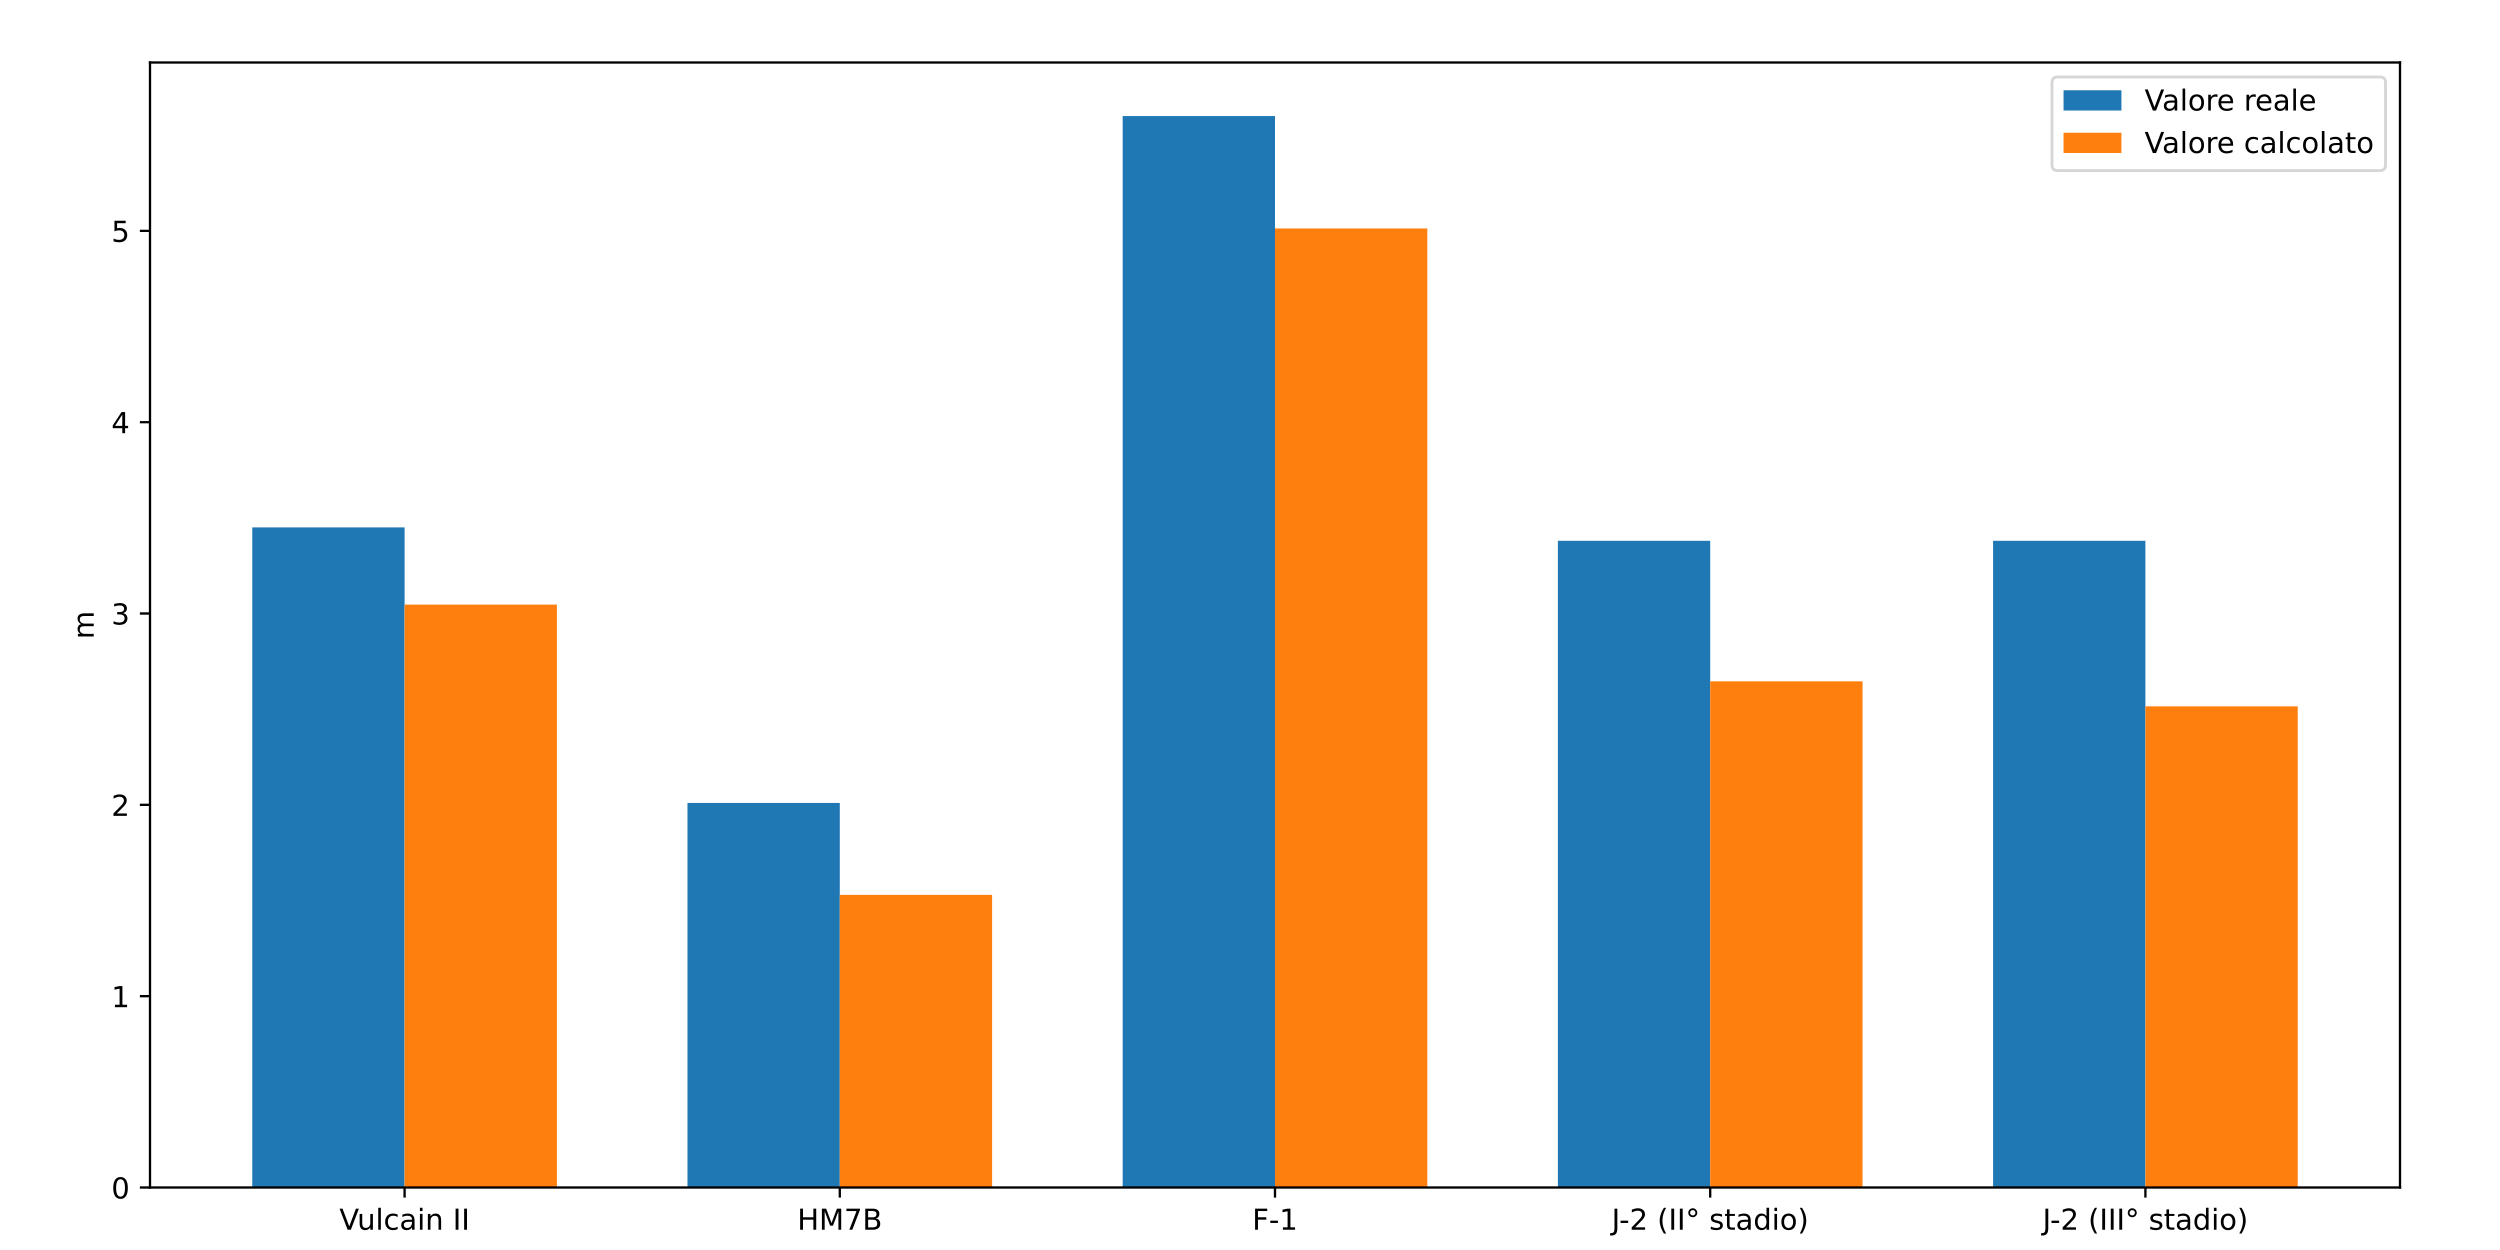
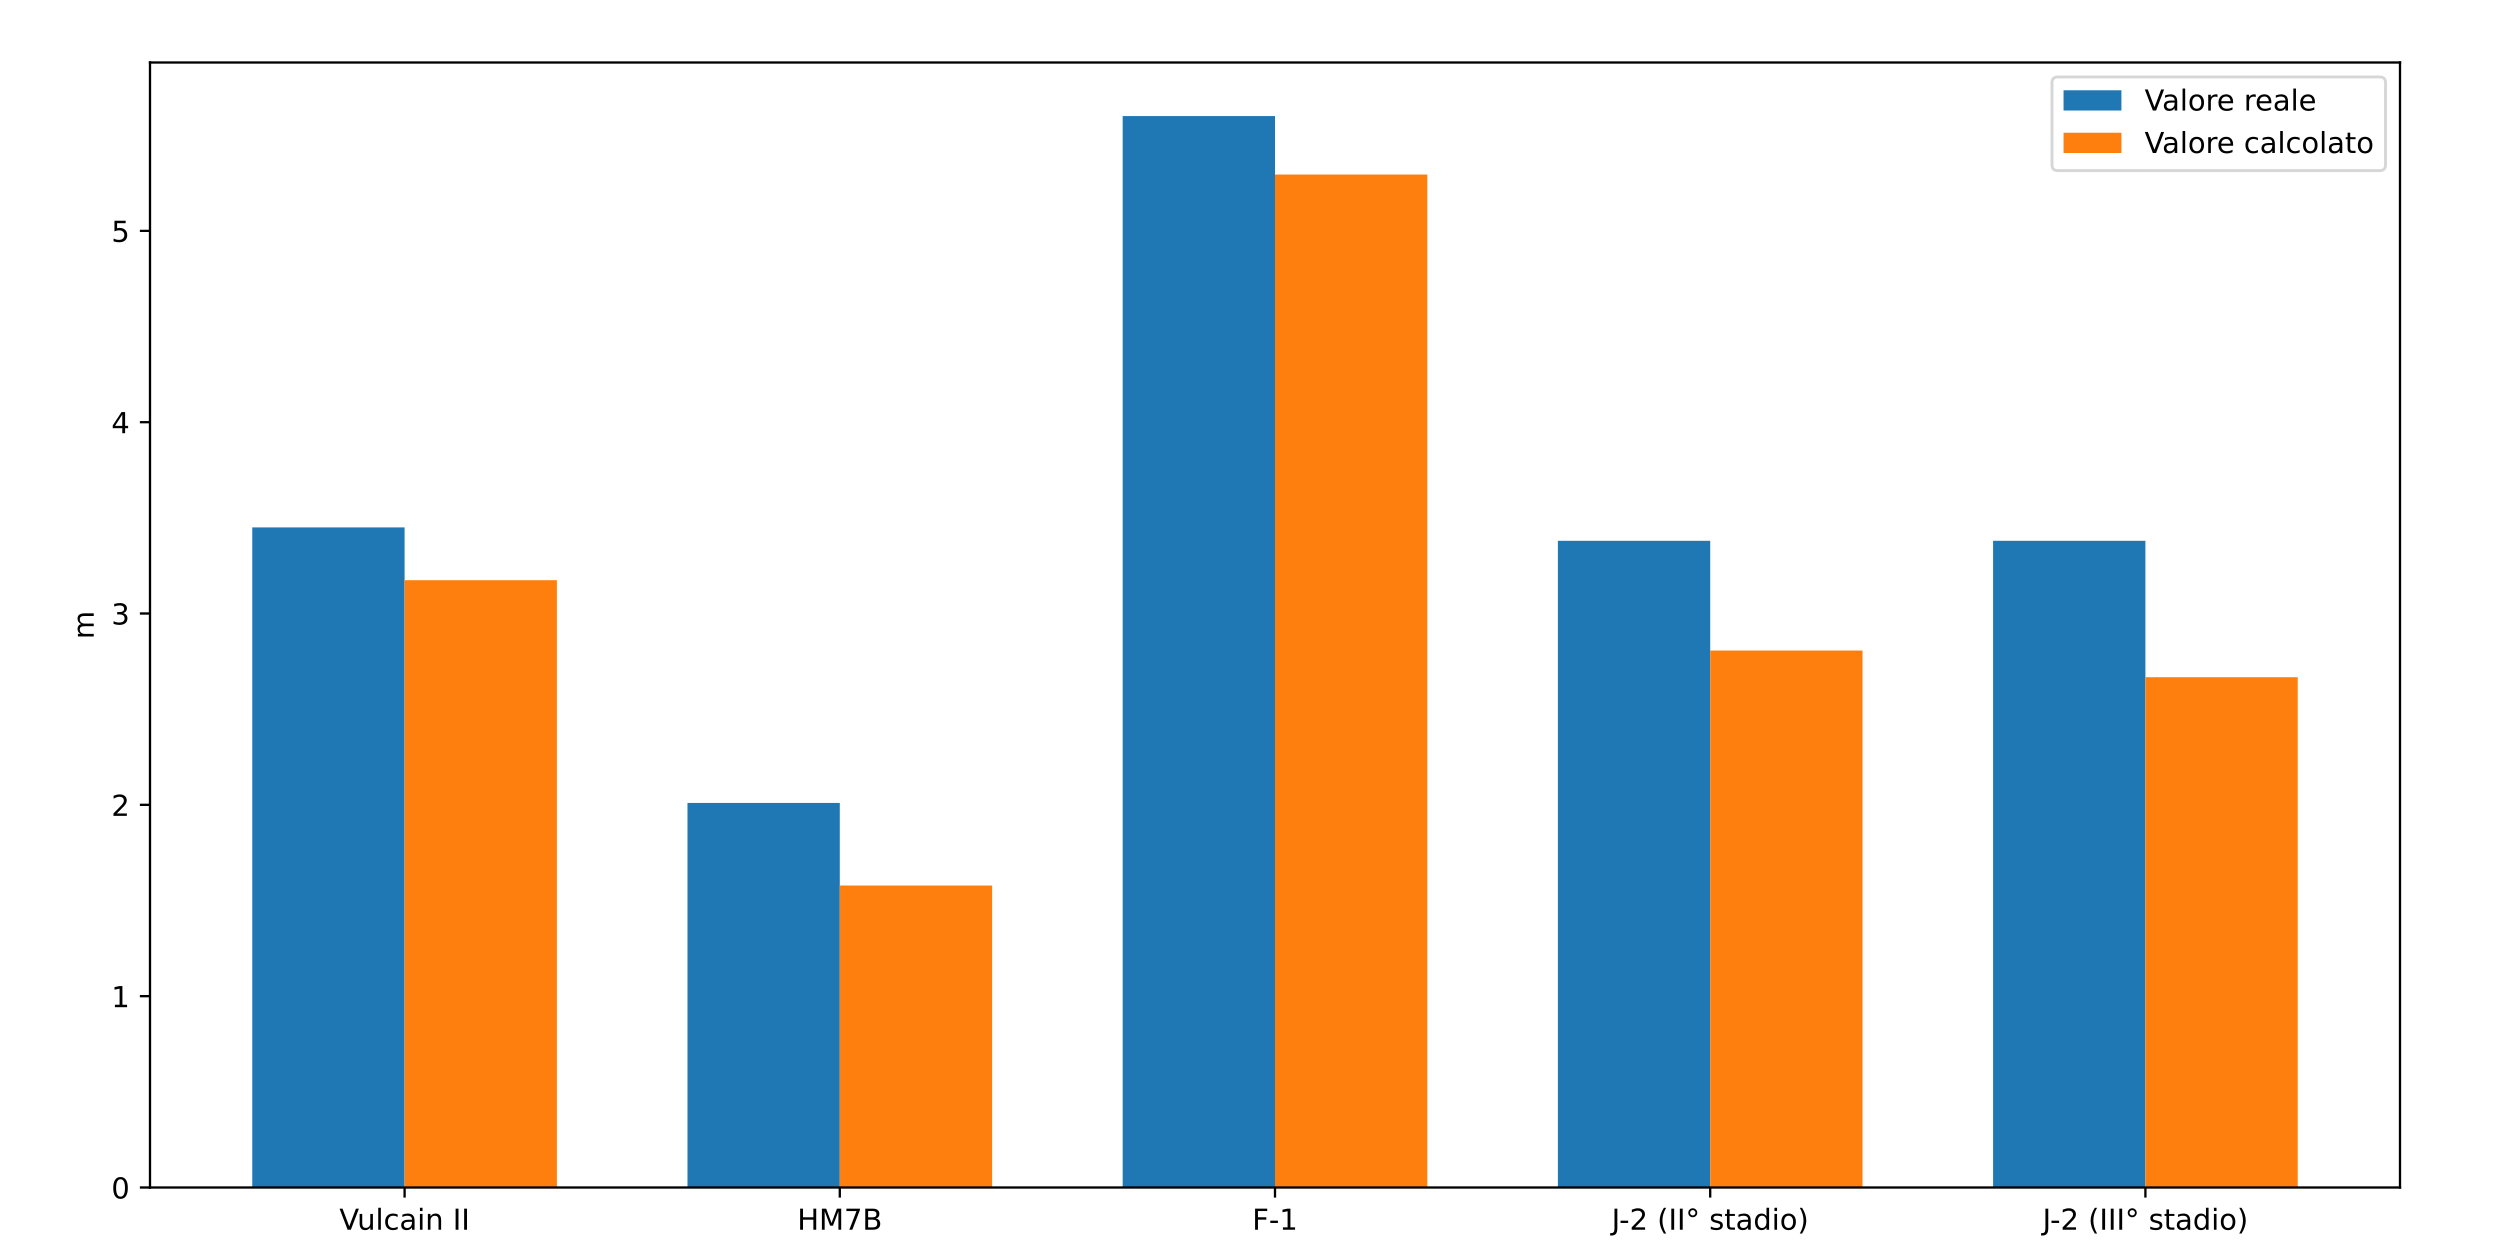
<svg xmlns="http://www.w3.org/2000/svg" xmlns:xlink="http://www.w3.org/1999/xlink" height="432pt" version="1.1" viewBox="0 0 864 432" width="864pt">
  <defs>
    <style type="text/css">
*{stroke-linecap:butt;stroke-linejoin:round;}
  </style>
  </defs>
  <g id="figure_1">
    <g id="patch_1">
      <path d="M 0 432  L 864 432  L 864 0  L 0 0  z " style="fill:#ffffff;" />
    </g>
    <g id="axes_1">
      <g id="patch_2">
        <path d="M 51.84 410.4  L 829.44 410.4  L 829.44 21.6  L 51.84 21.6  z " style="fill:#ffffff;" />
      </g>
      <g id="patch_3">
-         <path clip-path="url(#p66a4deed39)" d="M 87.185 410.4  L 139.828 410.4  L 139.828 182.278  L 87.185 182.278  z " style="fill:#1f77b4;" />
+         <path clip-path="url(#pe2dc3898aa)" d="M 87.185 410.4  L 139.828 410.4  L 139.828 182.278  L 87.185 182.278  z " style="fill:#1f77b4;" />
      </g>
      <g id="patch_4">
-         <path clip-path="url(#p66a4deed39)" d="M 237.592 410.4  L 290.234 410.4  L 290.234 277.494  L 237.592 277.494  z " style="fill:#1f77b4;" />
+         <path clip-path="url(#pe2dc3898aa)" d="M 237.592 410.4  L 290.234 410.4  L 290.234 277.494  L 237.592 277.494  z " style="fill:#1f77b4;" />
      </g>
      <g id="patch_5">
-         <path clip-path="url(#p66a4deed39)" d="M 387.998 410.4  L 440.64 410.4  L 440.64 40.114  L 387.998 40.114  z " style="fill:#1f77b4;" />
+         <path clip-path="url(#pe2dc3898aa)" d="M 387.998 410.4  L 440.64 410.4  L 440.64 40.114  L 387.998 40.114  z " style="fill:#1f77b4;" />
      </g>
      <g id="patch_6">
-         <path clip-path="url(#p66a4deed39)" d="M 538.404 410.4  L 591.046 410.4  L 591.046 186.906  L 538.404 186.906  z " style="fill:#1f77b4;" />
+         <path clip-path="url(#pe2dc3898aa)" d="M 538.404 410.4  L 591.046 410.4  L 591.046 186.906  L 538.404 186.906  z " style="fill:#1f77b4;" />
      </g>
      <g id="patch_7">
-         <path clip-path="url(#p66a4deed39)" d="M 688.81 410.4  L 741.452 410.4  L 741.452 186.906  L 688.81 186.906  z " style="fill:#1f77b4;" />
+         <path clip-path="url(#pe2dc3898aa)" d="M 688.81 410.4  L 741.452 410.4  L 741.452 186.906  L 688.81 186.906  z " style="fill:#1f77b4;" />
      </g>
      <g id="patch_8">
-         <path clip-path="url(#p66a4deed39)" d="M 139.828 410.4  L 192.47 410.4  L 192.47 208.959  L 139.828 208.959  z " style="fill:#ff7f0e;" />
+         <path clip-path="url(#pe2dc3898aa)" d="M 139.828 410.4  L 192.47 410.4  L 192.47 200.516  L 139.828 200.516  z " style="fill:#ff7f0e;" />
      </g>
      <g id="patch_9">
-         <path clip-path="url(#p66a4deed39)" d="M 290.234 410.4  L 342.876 410.4  L 342.876 309.261  L 290.234 309.261  z " style="fill:#ff7f0e;" />
+         <path clip-path="url(#pe2dc3898aa)" d="M 290.234 410.4  L 342.876 410.4  L 342.876 306.052  L 290.234 306.052  z " style="fill:#ff7f0e;" />
      </g>
      <g id="patch_10">
-         <path clip-path="url(#p66a4deed39)" d="M 440.64 410.4  L 493.282 410.4  L 493.282 78.968  L 440.64 78.968  z " style="fill:#ff7f0e;" />
+         <path clip-path="url(#pe2dc3898aa)" d="M 440.64 410.4  L 493.282 410.4  L 493.282 60.316  L 440.64 60.316  z " style="fill:#ff7f0e;" />
      </g>
      <g id="patch_11">
-         <path clip-path="url(#p66a4deed39)" d="M 591.046 410.4  L 643.688 410.4  L 643.688 235.462  L 591.046 235.462  z " style="fill:#ff7f0e;" />
+         <path clip-path="url(#pe2dc3898aa)" d="M 591.046 410.4  L 643.688 410.4  L 643.688 224.821  L 591.046 224.821  z " style="fill:#ff7f0e;" />
      </g>
      <g id="patch_12">
-         <path clip-path="url(#p66a4deed39)" d="M 741.452 410.4  L 794.095 410.4  L 794.095 244.111  L 741.452 244.111  z " style="fill:#ff7f0e;" />
+         <path clip-path="url(#pe2dc3898aa)" d="M 741.452 410.4  L 794.095 410.4  L 794.095 234.039  L 741.452 234.039  z " style="fill:#ff7f0e;" />
      </g>
      <g id="matplotlib.axis_1">
        <g id="xtick_1">
          <g id="line2d_1">
            <defs>
-               <path d="M 0 0  L 0 3.5  " id="m9446b95297" style="stroke:#000000;stroke-width:0.8;" />
-             </defs>
-             <g>
-               <use style="stroke:#000000;stroke-width:0.8;" x="139.828" xlink:href="#m9446b95297" y="410.4" />
+               <path d="M 0 0  L 0 3.5  " id="m7afc3995b5" style="stroke:#000000;stroke-width:0.8;" />
+             </defs>
+             <g>
+               <use style="stroke:#000000;stroke-width:0.8;" x="139.828" xlink:href="#m7afc3995b5" y="410.4" />
            </g>
          </g>
          <g id="text_1">
            <defs>
              <path d="M 28.609 0  L 0.781 72.906  L 11.078 72.906  L 34.188 11.531  L 57.328 72.906  L 67.578 72.906  L 39.797 0  z " id="DejaVuSans-86" />
              <path d="M 8.5 21.578  L 8.5 54.688  L 17.484 54.688  L 17.484 21.922  Q 17.484 14.156 20.5 10.266  Q 23.531 6.391 29.594 6.391  Q 36.859 6.391 41.078 11.031  Q 45.312 15.672 45.312 23.688  L 45.312 54.688  L 54.297 54.688  L 54.297 0  L 45.312 0  L 45.312 8.406  Q 42.047 3.422 37.719 1  Q 33.406 -1.422 27.688 -1.422  Q 18.266 -1.422 13.375 4.438  Q 8.5 10.297 8.5 21.578  z M 31.109 56  z " id="DejaVuSans-117" />
              <path d="M 9.422 75.984  L 18.406 75.984  L 18.406 0  L 9.422 0  z " id="DejaVuSans-108" />
              <path d="M 48.781 52.594  L 48.781 44.188  Q 44.969 46.297 41.141 47.344  Q 37.312 48.391 33.406 48.391  Q 24.656 48.391 19.812 42.844  Q 14.984 37.312 14.984 27.297  Q 14.984 17.281 19.812 11.734  Q 24.656 6.203 33.406 6.203  Q 37.312 6.203 41.141 7.25  Q 44.969 8.297 48.781 10.406  L 48.781 2.094  Q 45.016 0.344 40.984 -0.531  Q 36.969 -1.422 32.422 -1.422  Q 20.062 -1.422 12.781 6.344  Q 5.516 14.109 5.516 27.297  Q 5.516 40.672 12.859 48.328  Q 20.219 56 33.016 56  Q 37.156 56 41.109 55.141  Q 45.062 54.297 48.781 52.594  z " id="DejaVuSans-99" />
              <path d="M 34.281 27.484  Q 23.391 27.484 19.188 25  Q 14.984 22.516 14.984 16.5  Q 14.984 11.719 18.141 8.906  Q 21.297 6.109 26.703 6.109  Q 34.188 6.109 38.703 11.406  Q 43.219 16.703 43.219 25.484  L 43.219 27.484  z M 52.203 31.203  L 52.203 0  L 43.219 0  L 43.219 8.297  Q 40.141 3.328 35.547 0.953  Q 30.953 -1.422 24.312 -1.422  Q 15.922 -1.422 10.953 3.297  Q 6 8.016 6 15.922  Q 6 25.141 12.172 29.828  Q 18.359 34.516 30.609 34.516  L 43.219 34.516  L 43.219 35.406  Q 43.219 41.609 39.141 45  Q 35.062 48.391 27.688 48.391  Q 23 48.391 18.547 47.266  Q 14.109 46.141 10.016 43.891  L 10.016 52.203  Q 14.938 54.109 19.578 55.047  Q 24.219 56 28.609 56  Q 40.484 56 46.344 49.844  Q 52.203 43.703 52.203 31.203  z " id="DejaVuSans-97" />
              <path d="M 9.422 54.688  L 18.406 54.688  L 18.406 0  L 9.422 0  z M 9.422 75.984  L 18.406 75.984  L 18.406 64.594  L 9.422 64.594  z " id="DejaVuSans-105" />
              <path d="M 54.891 33.016  L 54.891 0  L 45.906 0  L 45.906 32.719  Q 45.906 40.484 42.875 44.328  Q 39.844 48.188 33.797 48.188  Q 26.516 48.188 22.312 43.547  Q 18.109 38.922 18.109 30.906  L 18.109 0  L 9.078 0  L 9.078 54.688  L 18.109 54.688  L 18.109 46.188  Q 21.344 51.125 25.703 53.562  Q 30.078 56 35.797 56  Q 45.219 56 50.047 50.172  Q 54.891 44.344 54.891 33.016  z " id="DejaVuSans-110" />
              <path id="DejaVuSans-32" />
              <path d="M 9.812 72.906  L 19.672 72.906  L 19.672 0  L 9.812 0  z " id="DejaVuSans-73" />
            </defs>
            <g transform="translate(117.2768 424.9984)scale(0.1 -0.1)">
              <use xlink:href="#DejaVuSans-86" />
              <use x="61.658" xlink:href="#DejaVuSans-117" />
              <use x="125.037" xlink:href="#DejaVuSans-108" />
              <use x="152.82" xlink:href="#DejaVuSans-99" />
              <use x="207.801" xlink:href="#DejaVuSans-97" />
              <use x="269.08" xlink:href="#DejaVuSans-105" />
              <use x="296.863" xlink:href="#DejaVuSans-110" />
              <use x="360.242" xlink:href="#DejaVuSans-32" />
              <use x="392.029" xlink:href="#DejaVuSans-73" />
              <use x="421.521" xlink:href="#DejaVuSans-73" />
            </g>
          </g>
        </g>
        <g id="xtick_2">
          <g id="line2d_2">
            <g>
-               <use style="stroke:#000000;stroke-width:0.8;" x="290.234" xlink:href="#m9446b95297" y="410.4" />
+               <use style="stroke:#000000;stroke-width:0.8;" x="290.234" xlink:href="#m7afc3995b5" y="410.4" />
            </g>
          </g>
          <g id="text_2">
            <defs>
              <path d="M 9.812 72.906  L 19.672 72.906  L 19.672 43.016  L 55.516 43.016  L 55.516 72.906  L 65.375 72.906  L 65.375 0  L 55.516 0  L 55.516 34.719  L 19.672 34.719  L 19.672 0  L 9.812 0  z " id="DejaVuSans-72" />
              <path d="M 9.812 72.906  L 24.516 72.906  L 43.109 23.297  L 61.812 72.906  L 76.516 72.906  L 76.516 0  L 66.891 0  L 66.891 64.016  L 48.094 14.016  L 38.188 14.016  L 19.391 64.016  L 19.391 0  L 9.812 0  z " id="DejaVuSans-77" />
              <path d="M 8.203 72.906  L 55.078 72.906  L 55.078 68.703  L 28.609 0  L 18.312 0  L 43.219 64.594  L 8.203 64.594  z " id="DejaVuSans-55" />
              <path d="M 19.672 34.812  L 19.672 8.109  L 35.5 8.109  Q 43.453 8.109 47.281 11.406  Q 51.125 14.703 51.125 21.484  Q 51.125 28.328 47.281 31.562  Q 43.453 34.812 35.5 34.812  z M 19.672 64.797  L 19.672 42.828  L 34.281 42.828  Q 41.5 42.828 45.031 45.531  Q 48.578 48.25 48.578 53.812  Q 48.578 59.328 45.031 62.062  Q 41.5 64.797 34.281 64.797  z M 9.812 72.906  L 35.016 72.906  Q 46.297 72.906 52.391 68.219  Q 58.5 63.531 58.5 54.891  Q 58.5 48.188 55.375 44.234  Q 52.25 40.281 46.188 39.312  Q 53.469 37.75 57.5 32.781  Q 61.531 27.828 61.531 20.406  Q 61.531 10.641 54.891 5.312  Q 48.25 0 35.984 0  L 9.812 0  z " id="DejaVuSans-66" />
            </defs>
            <g transform="translate(275.5479 424.9984)scale(0.1 -0.1)">
              <use xlink:href="#DejaVuSans-72" />
              <use x="75.195" xlink:href="#DejaVuSans-77" />
              <use x="161.475" xlink:href="#DejaVuSans-55" />
              <use x="225.098" xlink:href="#DejaVuSans-66" />
            </g>
          </g>
        </g>
        <g id="xtick_3">
          <g id="line2d_3">
            <g>
-               <use style="stroke:#000000;stroke-width:0.8;" x="440.64" xlink:href="#m9446b95297" y="410.4" />
+               <use style="stroke:#000000;stroke-width:0.8;" x="440.64" xlink:href="#m7afc3995b5" y="410.4" />
            </g>
          </g>
          <g id="text_3">
            <defs>
              <path d="M 9.812 72.906  L 51.703 72.906  L 51.703 64.594  L 19.672 64.594  L 19.672 43.109  L 48.578 43.109  L 48.578 34.812  L 19.672 34.812  L 19.672 0  L 9.812 0  z " id="DejaVuSans-70" />
              <path d="M 4.891 31.391  L 31.203 31.391  L 31.203 23.391  L 4.891 23.391  z " id="DejaVuSans-45" />
              <path d="M 12.406 8.297  L 28.516 8.297  L 28.516 63.922  L 10.984 60.406  L 10.984 69.391  L 28.422 72.906  L 38.281 72.906  L 38.281 8.297  L 54.391 8.297  L 54.391 0  L 12.406 0  z " id="DejaVuSans-49" />
            </defs>
            <g transform="translate(432.7791 424.9984)scale(0.1 -0.1)">
              <use xlink:href="#DejaVuSans-70" />
              <use x="57.52" xlink:href="#DejaVuSans-45" />
              <use x="93.604" xlink:href="#DejaVuSans-49" />
            </g>
          </g>
        </g>
        <g id="xtick_4">
          <g id="line2d_4">
            <g>
-               <use style="stroke:#000000;stroke-width:0.8;" x="591.046" xlink:href="#m9446b95297" y="410.4" />
+               <use style="stroke:#000000;stroke-width:0.8;" x="591.046" xlink:href="#m7afc3995b5" y="410.4" />
            </g>
          </g>
          <g id="text_4">
            <defs>
              <path d="M 9.812 72.906  L 19.672 72.906  L 19.672 5.078  Q 19.672 -8.109 14.672 -14.062  Q 9.672 -20.016 -1.422 -20.016  L -5.172 -20.016  L -5.172 -11.719  L -2.094 -11.719  Q 4.438 -11.719 7.125 -8.047  Q 9.812 -4.391 9.812 5.078  z " id="DejaVuSans-74" />
              <path d="M 19.188 8.297  L 53.609 8.297  L 53.609 0  L 7.328 0  L 7.328 8.297  Q 12.938 14.109 22.625 23.891  Q 32.328 33.688 34.812 36.531  Q 39.547 41.844 41.422 45.531  Q 43.312 49.219 43.312 52.781  Q 43.312 58.594 39.234 62.25  Q 35.156 65.922 28.609 65.922  Q 23.969 65.922 18.812 64.312  Q 13.672 62.703 7.812 59.422  L 7.812 69.391  Q 13.766 71.781 18.938 73  Q 24.125 74.219 28.422 74.219  Q 39.75 74.219 46.484 68.547  Q 53.219 62.891 53.219 53.422  Q 53.219 48.922 51.531 44.891  Q 49.859 40.875 45.406 35.406  Q 44.188 33.984 37.641 27.219  Q 31.109 20.453 19.188 8.297  z " id="DejaVuSans-50" />
              <path d="M 31 75.875  Q 24.469 64.656 21.281 53.656  Q 18.109 42.672 18.109 31.391  Q 18.109 20.125 21.312 9.062  Q 24.516 -2 31 -13.188  L 23.188 -13.188  Q 15.875 -1.703 12.234 9.375  Q 8.594 20.453 8.594 31.391  Q 8.594 42.281 12.203 53.312  Q 15.828 64.359 23.188 75.875  z " id="DejaVuSans-40" />
              <path d="M 25 67.922  Q 21.094 67.922 18.406 65.203  Q 15.719 62.5 15.719 58.594  Q 15.719 54.734 18.406 52.078  Q 21.094 49.422 25 49.422  Q 28.906 49.422 31.594 52.078  Q 34.281 54.734 34.281 58.594  Q 34.281 62.453 31.562 65.188  Q 28.859 67.922 25 67.922  z M 25 74.219  Q 28.125 74.219 31 73.016  Q 33.891 71.828 35.984 69.578  Q 38.234 67.391 39.359 64.594  Q 40.484 61.812 40.484 58.594  Q 40.484 52.156 35.969 47.688  Q 31.453 43.219 24.906 43.219  Q 18.312 43.219 13.906 47.609  Q 9.516 52 9.516 58.594  Q 9.516 65.141 14 69.672  Q 18.5 74.219 25 74.219  z " id="DejaVuSans-176" />
              <path d="M 44.281 53.078  L 44.281 44.578  Q 40.484 46.531 36.375 47.5  Q 32.281 48.484 27.875 48.484  Q 21.188 48.484 17.844 46.438  Q 14.5 44.391 14.5 40.281  Q 14.5 37.156 16.891 35.375  Q 19.281 33.594 26.516 31.984  L 29.594 31.297  Q 39.156 29.25 43.188 25.516  Q 47.219 21.781 47.219 15.094  Q 47.219 7.469 41.188 3.016  Q 35.156 -1.422 24.609 -1.422  Q 20.219 -1.422 15.453 -0.562  Q 10.688 0.297 5.422 2  L 5.422 11.281  Q 10.406 8.688 15.234 7.391  Q 20.062 6.109 24.812 6.109  Q 31.156 6.109 34.562 8.281  Q 37.984 10.453 37.984 14.406  Q 37.984 18.062 35.516 20.016  Q 33.062 21.969 24.703 23.781  L 21.578 24.516  Q 13.234 26.266 9.516 29.906  Q 5.812 33.547 5.812 39.891  Q 5.812 47.609 11.281 51.797  Q 16.75 56 26.812 56  Q 31.781 56 36.172 55.266  Q 40.578 54.547 44.281 53.078  z " id="DejaVuSans-115" />
              <path d="M 18.312 70.219  L 18.312 54.688  L 36.812 54.688  L 36.812 47.703  L 18.312 47.703  L 18.312 18.016  Q 18.312 11.328 20.141 9.422  Q 21.969 7.516 27.594 7.516  L 36.812 7.516  L 36.812 0  L 27.594 0  Q 17.188 0 13.234 3.875  Q 9.281 7.766 9.281 18.016  L 9.281 47.703  L 2.688 47.703  L 2.688 54.688  L 9.281 54.688  L 9.281 70.219  z " id="DejaVuSans-116" />
              <path d="M 45.406 46.391  L 45.406 75.984  L 54.391 75.984  L 54.391 0  L 45.406 0  L 45.406 8.203  Q 42.578 3.328 38.25 0.953  Q 33.938 -1.422 27.875 -1.422  Q 17.969 -1.422 11.734 6.484  Q 5.516 14.406 5.516 27.297  Q 5.516 40.188 11.734 48.094  Q 17.969 56 27.875 56  Q 33.938 56 38.25 53.625  Q 42.578 51.266 45.406 46.391  z M 14.797 27.297  Q 14.797 17.391 18.875 11.75  Q 22.953 6.109 30.078 6.109  Q 37.203 6.109 41.297 11.75  Q 45.406 17.391 45.406 27.297  Q 45.406 37.203 41.297 42.844  Q 37.203 48.484 30.078 48.484  Q 22.953 48.484 18.875 42.844  Q 14.797 37.203 14.797 27.297  z " id="DejaVuSans-100" />
              <path d="M 30.609 48.391  Q 23.391 48.391 19.188 42.75  Q 14.984 37.109 14.984 27.297  Q 14.984 17.484 19.156 11.844  Q 23.344 6.203 30.609 6.203  Q 37.797 6.203 41.984 11.859  Q 46.188 17.531 46.188 27.297  Q 46.188 37.016 41.984 42.703  Q 37.797 48.391 30.609 48.391  z M 30.609 56  Q 42.328 56 49.016 48.375  Q 55.719 40.766 55.719 27.297  Q 55.719 13.875 49.016 6.219  Q 42.328 -1.422 30.609 -1.422  Q 18.844 -1.422 12.172 6.219  Q 5.516 13.875 5.516 27.297  Q 5.516 40.766 12.172 48.375  Q 18.844 56 30.609 56  z " id="DejaVuSans-111" />
              <path d="M 8.016 75.875  L 15.828 75.875  Q 23.141 64.359 26.781 53.312  Q 30.422 42.281 30.422 31.391  Q 30.422 20.453 26.781 9.375  Q 23.141 -1.703 15.828 -13.188  L 8.016 -13.188  Q 14.5 -2 17.703 9.062  Q 20.906 20.125 20.906 31.391  Q 20.906 42.672 17.703 53.656  Q 14.5 64.656 8.016 75.875  z " id="DejaVuSans-41" />
            </defs>
            <g transform="translate(556.986 424.9984)scale(0.1 -0.1)">
              <use xlink:href="#DejaVuSans-74" />
              <use x="25.867" xlink:href="#DejaVuSans-45" />
              <use x="61.951" xlink:href="#DejaVuSans-50" />
              <use x="125.574" xlink:href="#DejaVuSans-32" />
              <use x="157.361" xlink:href="#DejaVuSans-40" />
              <use x="196.375" xlink:href="#DejaVuSans-73" />
              <use x="225.867" xlink:href="#DejaVuSans-73" />
              <use x="255.359" xlink:href="#DejaVuSans-176" />
              <use x="305.359" xlink:href="#DejaVuSans-32" />
              <use x="337.146" xlink:href="#DejaVuSans-115" />
              <use x="389.246" xlink:href="#DejaVuSans-116" />
              <use x="428.455" xlink:href="#DejaVuSans-97" />
              <use x="489.734" xlink:href="#DejaVuSans-100" />
              <use x="553.211" xlink:href="#DejaVuSans-105" />
              <use x="580.994" xlink:href="#DejaVuSans-111" />
              <use x="642.176" xlink:href="#DejaVuSans-41" />
            </g>
          </g>
        </g>
        <g id="xtick_5">
          <g id="line2d_5">
            <g>
-               <use style="stroke:#000000;stroke-width:0.8;" x="741.452" xlink:href="#m9446b95297" y="410.4" />
+               <use style="stroke:#000000;stroke-width:0.8;" x="741.452" xlink:href="#m7afc3995b5" y="410.4" />
            </g>
          </g>
          <g id="text_5">
            <g transform="translate(705.9172 424.9984)scale(0.1 -0.1)">
              <use xlink:href="#DejaVuSans-74" />
              <use x="25.867" xlink:href="#DejaVuSans-45" />
              <use x="61.951" xlink:href="#DejaVuSans-50" />
              <use x="125.574" xlink:href="#DejaVuSans-32" />
              <use x="157.361" xlink:href="#DejaVuSans-40" />
              <use x="196.375" xlink:href="#DejaVuSans-73" />
              <use x="225.867" xlink:href="#DejaVuSans-73" />
              <use x="255.359" xlink:href="#DejaVuSans-73" />
              <use x="284.852" xlink:href="#DejaVuSans-176" />
              <use x="334.852" xlink:href="#DejaVuSans-32" />
              <use x="366.639" xlink:href="#DejaVuSans-115" />
              <use x="418.738" xlink:href="#DejaVuSans-116" />
              <use x="457.947" xlink:href="#DejaVuSans-97" />
              <use x="519.227" xlink:href="#DejaVuSans-100" />
              <use x="582.703" xlink:href="#DejaVuSans-105" />
              <use x="610.486" xlink:href="#DejaVuSans-111" />
              <use x="671.668" xlink:href="#DejaVuSans-41" />
            </g>
          </g>
        </g>
      </g>
      <g id="matplotlib.axis_2">
        <g id="ytick_1">
          <g id="line2d_6">
            <defs>
-               <path d="M 0 0  L -3.5 0  " id="macb4f0f29d" style="stroke:#000000;stroke-width:0.8;" />
-             </defs>
-             <g>
-               <use style="stroke:#000000;stroke-width:0.8;" x="51.84" xlink:href="#macb4f0f29d" y="410.4" />
+               <path d="M 0 0  L -3.5 0  " id="m649ae937c1" style="stroke:#000000;stroke-width:0.8;" />
+             </defs>
+             <g>
+               <use style="stroke:#000000;stroke-width:0.8;" x="51.84" xlink:href="#m649ae937c1" y="410.4" />
            </g>
          </g>
          <g id="text_6">
            <defs>
              <path d="M 31.781 66.406  Q 24.172 66.406 20.328 58.906  Q 16.5 51.422 16.5 36.375  Q 16.5 21.391 20.328 13.891  Q 24.172 6.391 31.781 6.391  Q 39.453 6.391 43.281 13.891  Q 47.125 21.391 47.125 36.375  Q 47.125 51.422 43.281 58.906  Q 39.453 66.406 31.781 66.406  z M 31.781 74.219  Q 44.047 74.219 50.516 64.516  Q 56.984 54.828 56.984 36.375  Q 56.984 17.969 50.516 8.266  Q 44.047 -1.422 31.781 -1.422  Q 19.531 -1.422 13.062 8.266  Q 6.594 17.969 6.594 36.375  Q 6.594 54.828 13.062 64.516  Q 19.531 74.219 31.781 74.219  z " id="DejaVuSans-48" />
            </defs>
            <g transform="translate(38.4775 414.1992)scale(0.1 -0.1)">
              <use xlink:href="#DejaVuSans-48" />
            </g>
          </g>
        </g>
        <g id="ytick_2">
          <g id="line2d_7">
            <g>
-               <use style="stroke:#000000;stroke-width:0.8;" x="51.84" xlink:href="#macb4f0f29d" y="344.278" />
+               <use style="stroke:#000000;stroke-width:0.8;" x="51.84" xlink:href="#m649ae937c1" y="344.278" />
            </g>
          </g>
          <g id="text_7">
            <g transform="translate(38.4775 348.0768)scale(0.1 -0.1)">
              <use xlink:href="#DejaVuSans-49" />
            </g>
          </g>
        </g>
        <g id="ytick_3">
          <g id="line2d_8">
            <g>
-               <use style="stroke:#000000;stroke-width:0.8;" x="51.84" xlink:href="#macb4f0f29d" y="278.155" />
+               <use style="stroke:#000000;stroke-width:0.8;" x="51.84" xlink:href="#m649ae937c1" y="278.155" />
            </g>
          </g>
          <g id="text_8">
            <g transform="translate(38.4775 281.9543)scale(0.1 -0.1)">
              <use xlink:href="#DejaVuSans-50" />
            </g>
          </g>
        </g>
        <g id="ytick_4">
          <g id="line2d_9">
            <g>
-               <use style="stroke:#000000;stroke-width:0.8;" x="51.84" xlink:href="#macb4f0f29d" y="212.033" />
+               <use style="stroke:#000000;stroke-width:0.8;" x="51.84" xlink:href="#m649ae937c1" y="212.033" />
            </g>
          </g>
          <g id="text_9">
            <defs>
              <path d="M 40.578 39.312  Q 47.656 37.797 51.625 33  Q 55.609 28.219 55.609 21.188  Q 55.609 10.406 48.188 4.484  Q 40.766 -1.422 27.094 -1.422  Q 22.516 -1.422 17.656 -0.516  Q 12.797 0.391 7.625 2.203  L 7.625 11.719  Q 11.719 9.328 16.594 8.109  Q 21.484 6.891 26.812 6.891  Q 36.078 6.891 40.938 10.547  Q 45.797 14.203 45.797 21.188  Q 45.797 27.641 41.281 31.266  Q 36.766 34.906 28.719 34.906  L 20.219 34.906  L 20.219 43.016  L 29.109 43.016  Q 36.375 43.016 40.234 45.922  Q 44.094 48.828 44.094 54.297  Q 44.094 59.906 40.109 62.906  Q 36.141 65.922 28.719 65.922  Q 24.656 65.922 20.016 65.031  Q 15.375 64.156 9.812 62.312  L 9.812 71.094  Q 15.438 72.656 20.344 73.438  Q 25.25 74.219 29.594 74.219  Q 40.828 74.219 47.359 69.109  Q 53.906 64.016 53.906 55.328  Q 53.906 49.266 50.438 45.094  Q 46.969 40.922 40.578 39.312  z " id="DejaVuSans-51" />
            </defs>
            <g transform="translate(38.4775 215.8319)scale(0.1 -0.1)">
              <use xlink:href="#DejaVuSans-51" />
            </g>
          </g>
        </g>
        <g id="ytick_5">
          <g id="line2d_10">
            <g>
-               <use style="stroke:#000000;stroke-width:0.8;" x="51.84" xlink:href="#macb4f0f29d" y="145.91" />
+               <use style="stroke:#000000;stroke-width:0.8;" x="51.84" xlink:href="#m649ae937c1" y="145.91" />
            </g>
          </g>
          <g id="text_10">
            <defs>
              <path d="M 37.797 64.312  L 12.891 25.391  L 37.797 25.391  z M 35.203 72.906  L 47.609 72.906  L 47.609 25.391  L 58.016 25.391  L 58.016 17.188  L 47.609 17.188  L 47.609 0  L 37.797 0  L 37.797 17.188  L 4.891 17.188  L 4.891 26.703  z " id="DejaVuSans-52" />
            </defs>
            <g transform="translate(38.4775 149.7094)scale(0.1 -0.1)">
              <use xlink:href="#DejaVuSans-52" />
            </g>
          </g>
        </g>
        <g id="ytick_6">
          <g id="line2d_11">
            <g>
-               <use style="stroke:#000000;stroke-width:0.8;" x="51.84" xlink:href="#macb4f0f29d" y="79.788" />
+               <use style="stroke:#000000;stroke-width:0.8;" x="51.84" xlink:href="#m649ae937c1" y="79.788" />
            </g>
          </g>
          <g id="text_11">
            <defs>
              <path d="M 10.797 72.906  L 49.516 72.906  L 49.516 64.594  L 19.828 64.594  L 19.828 46.734  Q 21.969 47.469 24.109 47.828  Q 26.266 48.188 28.422 48.188  Q 40.625 48.188 47.75 41.5  Q 54.891 34.812 54.891 23.391  Q 54.891 11.625 47.562 5.094  Q 40.234 -1.422 26.906 -1.422  Q 22.312 -1.422 17.547 -0.641  Q 12.797 0.141 7.719 1.703  L 7.719 11.625  Q 12.109 9.234 16.797 8.062  Q 21.484 6.891 26.703 6.891  Q 35.156 6.891 40.078 11.328  Q 45.016 15.766 45.016 23.391  Q 45.016 31 40.078 35.438  Q 35.156 39.891 26.703 39.891  Q 22.75 39.891 18.812 39.016  Q 14.891 38.141 10.797 36.281  z " id="DejaVuSans-53" />
            </defs>
            <g transform="translate(38.4775 83.58697)scale(0.1 -0.1)">
              <use xlink:href="#DejaVuSans-53" />
            </g>
          </g>
        </g>
        <g id="text_12">
          <defs>
            <path d="M 52 44.188  Q 55.375 50.25 60.062 53.125  Q 64.75 56 71.094 56  Q 79.641 56 84.281 50.016  Q 88.922 44.047 88.922 33.016  L 88.922 0  L 79.891 0  L 79.891 32.719  Q 79.891 40.578 77.094 44.375  Q 74.312 48.188 68.609 48.188  Q 61.625 48.188 57.562 43.547  Q 53.516 38.922 53.516 30.906  L 53.516 0  L 44.484 0  L 44.484 32.719  Q 44.484 40.625 41.703 44.406  Q 38.922 48.188 33.109 48.188  Q 26.219 48.188 22.156 43.531  Q 18.109 38.875 18.109 30.906  L 18.109 0  L 9.078 0  L 9.078 54.688  L 18.109 54.688  L 18.109 46.188  Q 21.188 51.219 25.484 53.609  Q 29.781 56 35.688 56  Q 41.656 56 45.828 52.969  Q 50 49.953 52 44.188  z " id="DejaVuSans-109" />
          </defs>
          <g transform="translate(32.39781 220.8703)rotate(-90)scale(0.1 -0.1)">
            <use xlink:href="#DejaVuSans-109" />
          </g>
        </g>
      </g>
      <g id="patch_13">
        <path d="M 51.84 410.4  L 51.84 21.6  " style="fill:none;stroke:#000000;stroke-linecap:square;stroke-linejoin:miter;stroke-width:0.8;" />
      </g>
      <g id="patch_14">
        <path d="M 829.44 410.4  L 829.44 21.6  " style="fill:none;stroke:#000000;stroke-linecap:square;stroke-linejoin:miter;stroke-width:0.8;" />
      </g>
      <g id="patch_15">
        <path d="M 51.84 410.4  L 829.44 410.4  " style="fill:none;stroke:#000000;stroke-linecap:square;stroke-linejoin:miter;stroke-width:0.8;" />
      </g>
      <g id="patch_16">
        <path d="M 51.84 21.6  L 829.44 21.6  " style="fill:none;stroke:#000000;stroke-linecap:square;stroke-linejoin:miter;stroke-width:0.8;" />
      </g>
      <g id="legend_1">
        <g id="patch_17">
          <path d="M 711.165 58.956  L 822.44 58.956  Q 824.44 58.956 824.44 56.956  L 824.44 28.6  Q 824.44 26.6 822.44 26.6  L 711.165 26.6  Q 709.165 26.6 709.165 28.6  L 709.165 56.956  Q 709.165 58.956 711.165 58.956  z " style="fill:#ffffff;opacity:0.8;stroke:#cccccc;stroke-linejoin:miter;" />
        </g>
        <g id="patch_18">
          <path d="M 713.165 38.198  L 733.165 38.198  L 733.165 31.198  L 713.165 31.198  z " style="fill:#1f77b4;" />
        </g>
        <g id="text_13">
          <defs>
            <path d="M 41.109 46.297  Q 39.594 47.172 37.812 47.578  Q 36.031 48 33.891 48  Q 26.266 48 22.188 43.047  Q 18.109 38.094 18.109 28.812  L 18.109 0  L 9.078 0  L 9.078 54.688  L 18.109 54.688  L 18.109 46.188  Q 20.953 51.172 25.484 53.578  Q 30.031 56 36.531 56  Q 37.453 56 38.578 55.875  Q 39.703 55.766 41.062 55.516  z " id="DejaVuSans-114" />
            <path d="M 56.203 29.594  L 56.203 25.203  L 14.891 25.203  Q 15.484 15.922 20.484 11.062  Q 25.484 6.203 34.422 6.203  Q 39.594 6.203 44.453 7.469  Q 49.312 8.734 54.109 11.281  L 54.109 2.781  Q 49.266 0.734 44.188 -0.344  Q 39.109 -1.422 33.891 -1.422  Q 20.797 -1.422 13.156 6.188  Q 5.516 13.812 5.516 26.812  Q 5.516 40.234 12.766 48.109  Q 20.016 56 32.328 56  Q 43.359 56 49.781 48.891  Q 56.203 41.797 56.203 29.594  z M 47.219 32.234  Q 47.125 39.594 43.094 43.984  Q 39.062 48.391 32.422 48.391  Q 24.906 48.391 20.391 44.141  Q 15.875 39.891 15.188 32.172  z " id="DejaVuSans-101" />
          </defs>
          <g transform="translate(741.165 38.19844)scale(0.1 -0.1)">
            <use xlink:href="#DejaVuSans-86" />
            <use x="60.658" xlink:href="#DejaVuSans-97" />
            <use x="121.938" xlink:href="#DejaVuSans-108" />
            <use x="149.721" xlink:href="#DejaVuSans-111" />
            <use x="210.902" xlink:href="#DejaVuSans-114" />
            <use x="249.766" xlink:href="#DejaVuSans-101" />
            <use x="311.289" xlink:href="#DejaVuSans-32" />
            <use x="343.076" xlink:href="#DejaVuSans-114" />
            <use x="381.939" xlink:href="#DejaVuSans-101" />
            <use x="443.463" xlink:href="#DejaVuSans-97" />
            <use x="504.742" xlink:href="#DejaVuSans-108" />
            <use x="532.525" xlink:href="#DejaVuSans-101" />
          </g>
        </g>
        <g id="patch_19">
          <path d="M 713.165 52.877  L 733.165 52.877  L 733.165 45.877  L 713.165 45.877  z " style="fill:#ff7f0e;" />
        </g>
        <g id="text_14">
          <g transform="translate(741.165 52.87656)scale(0.1 -0.1)">
            <use xlink:href="#DejaVuSans-86" />
            <use x="60.658" xlink:href="#DejaVuSans-97" />
            <use x="121.938" xlink:href="#DejaVuSans-108" />
            <use x="149.721" xlink:href="#DejaVuSans-111" />
            <use x="210.902" xlink:href="#DejaVuSans-114" />
            <use x="249.766" xlink:href="#DejaVuSans-101" />
            <use x="311.289" xlink:href="#DejaVuSans-32" />
            <use x="343.076" xlink:href="#DejaVuSans-99" />
            <use x="398.057" xlink:href="#DejaVuSans-97" />
            <use x="459.336" xlink:href="#DejaVuSans-108" />
            <use x="487.119" xlink:href="#DejaVuSans-99" />
            <use x="542.1" xlink:href="#DejaVuSans-111" />
            <use x="603.281" xlink:href="#DejaVuSans-108" />
            <use x="631.064" xlink:href="#DejaVuSans-97" />
            <use x="692.344" xlink:href="#DejaVuSans-116" />
            <use x="731.553" xlink:href="#DejaVuSans-111" />
          </g>
        </g>
      </g>
    </g>
  </g>
  <defs>
-     <clipPath id="p66a4deed39">
+     <clipPath id="pe2dc3898aa">
      <rect height="388.8" width="777.6" x="51.84" y="21.6" />
    </clipPath>
  </defs>
</svg>
